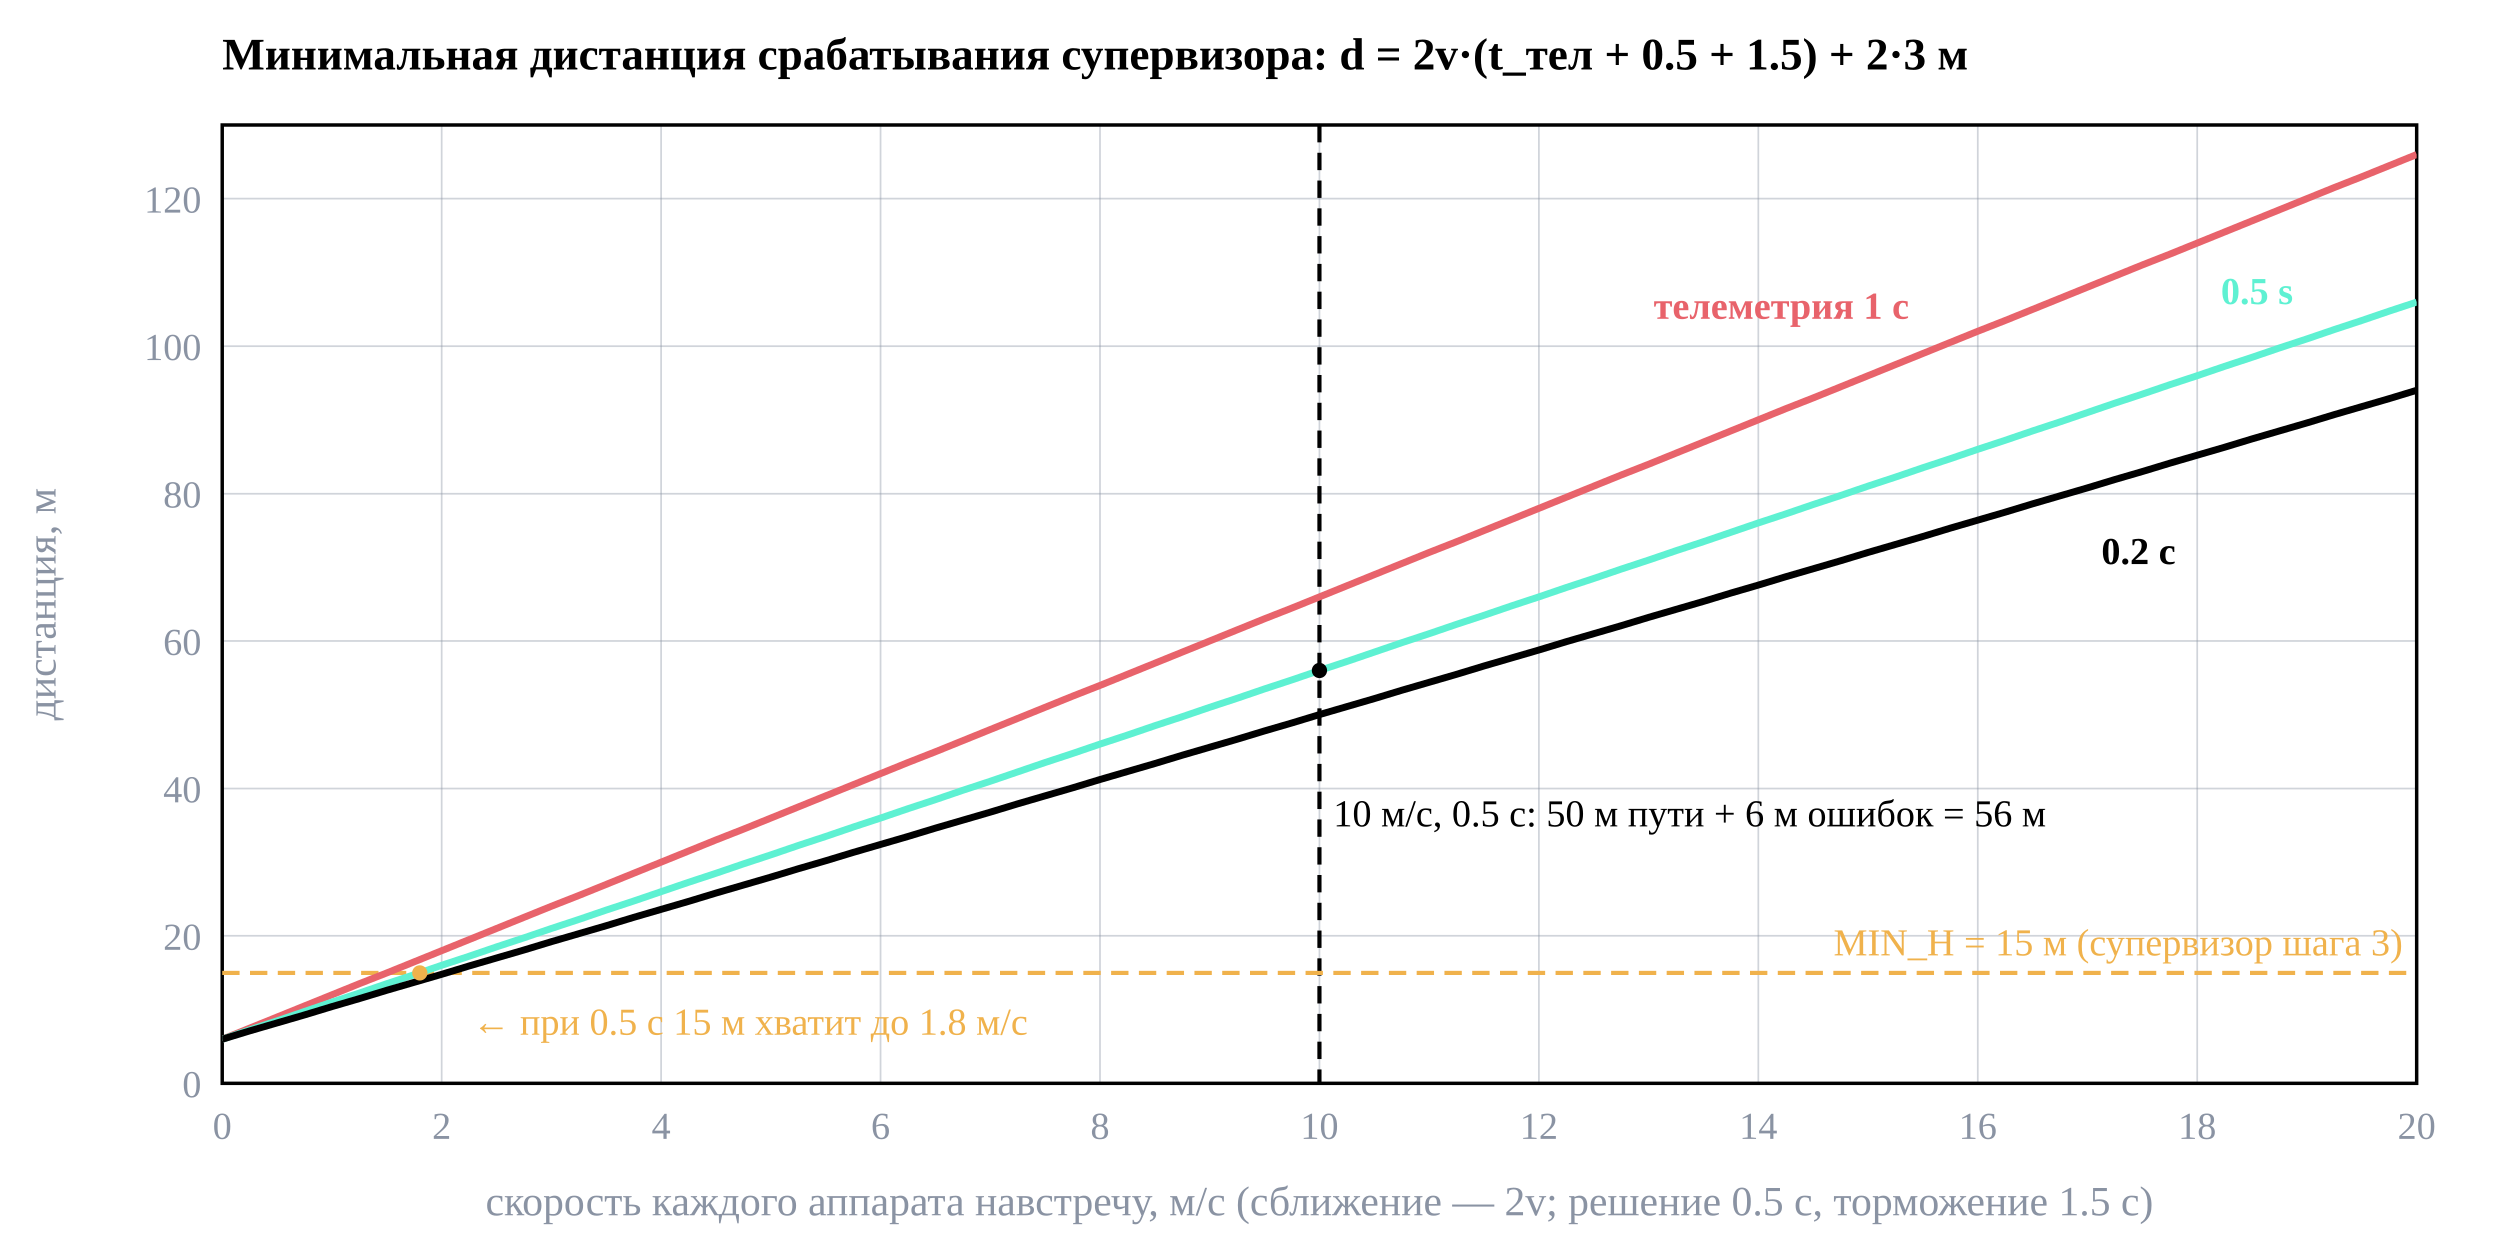
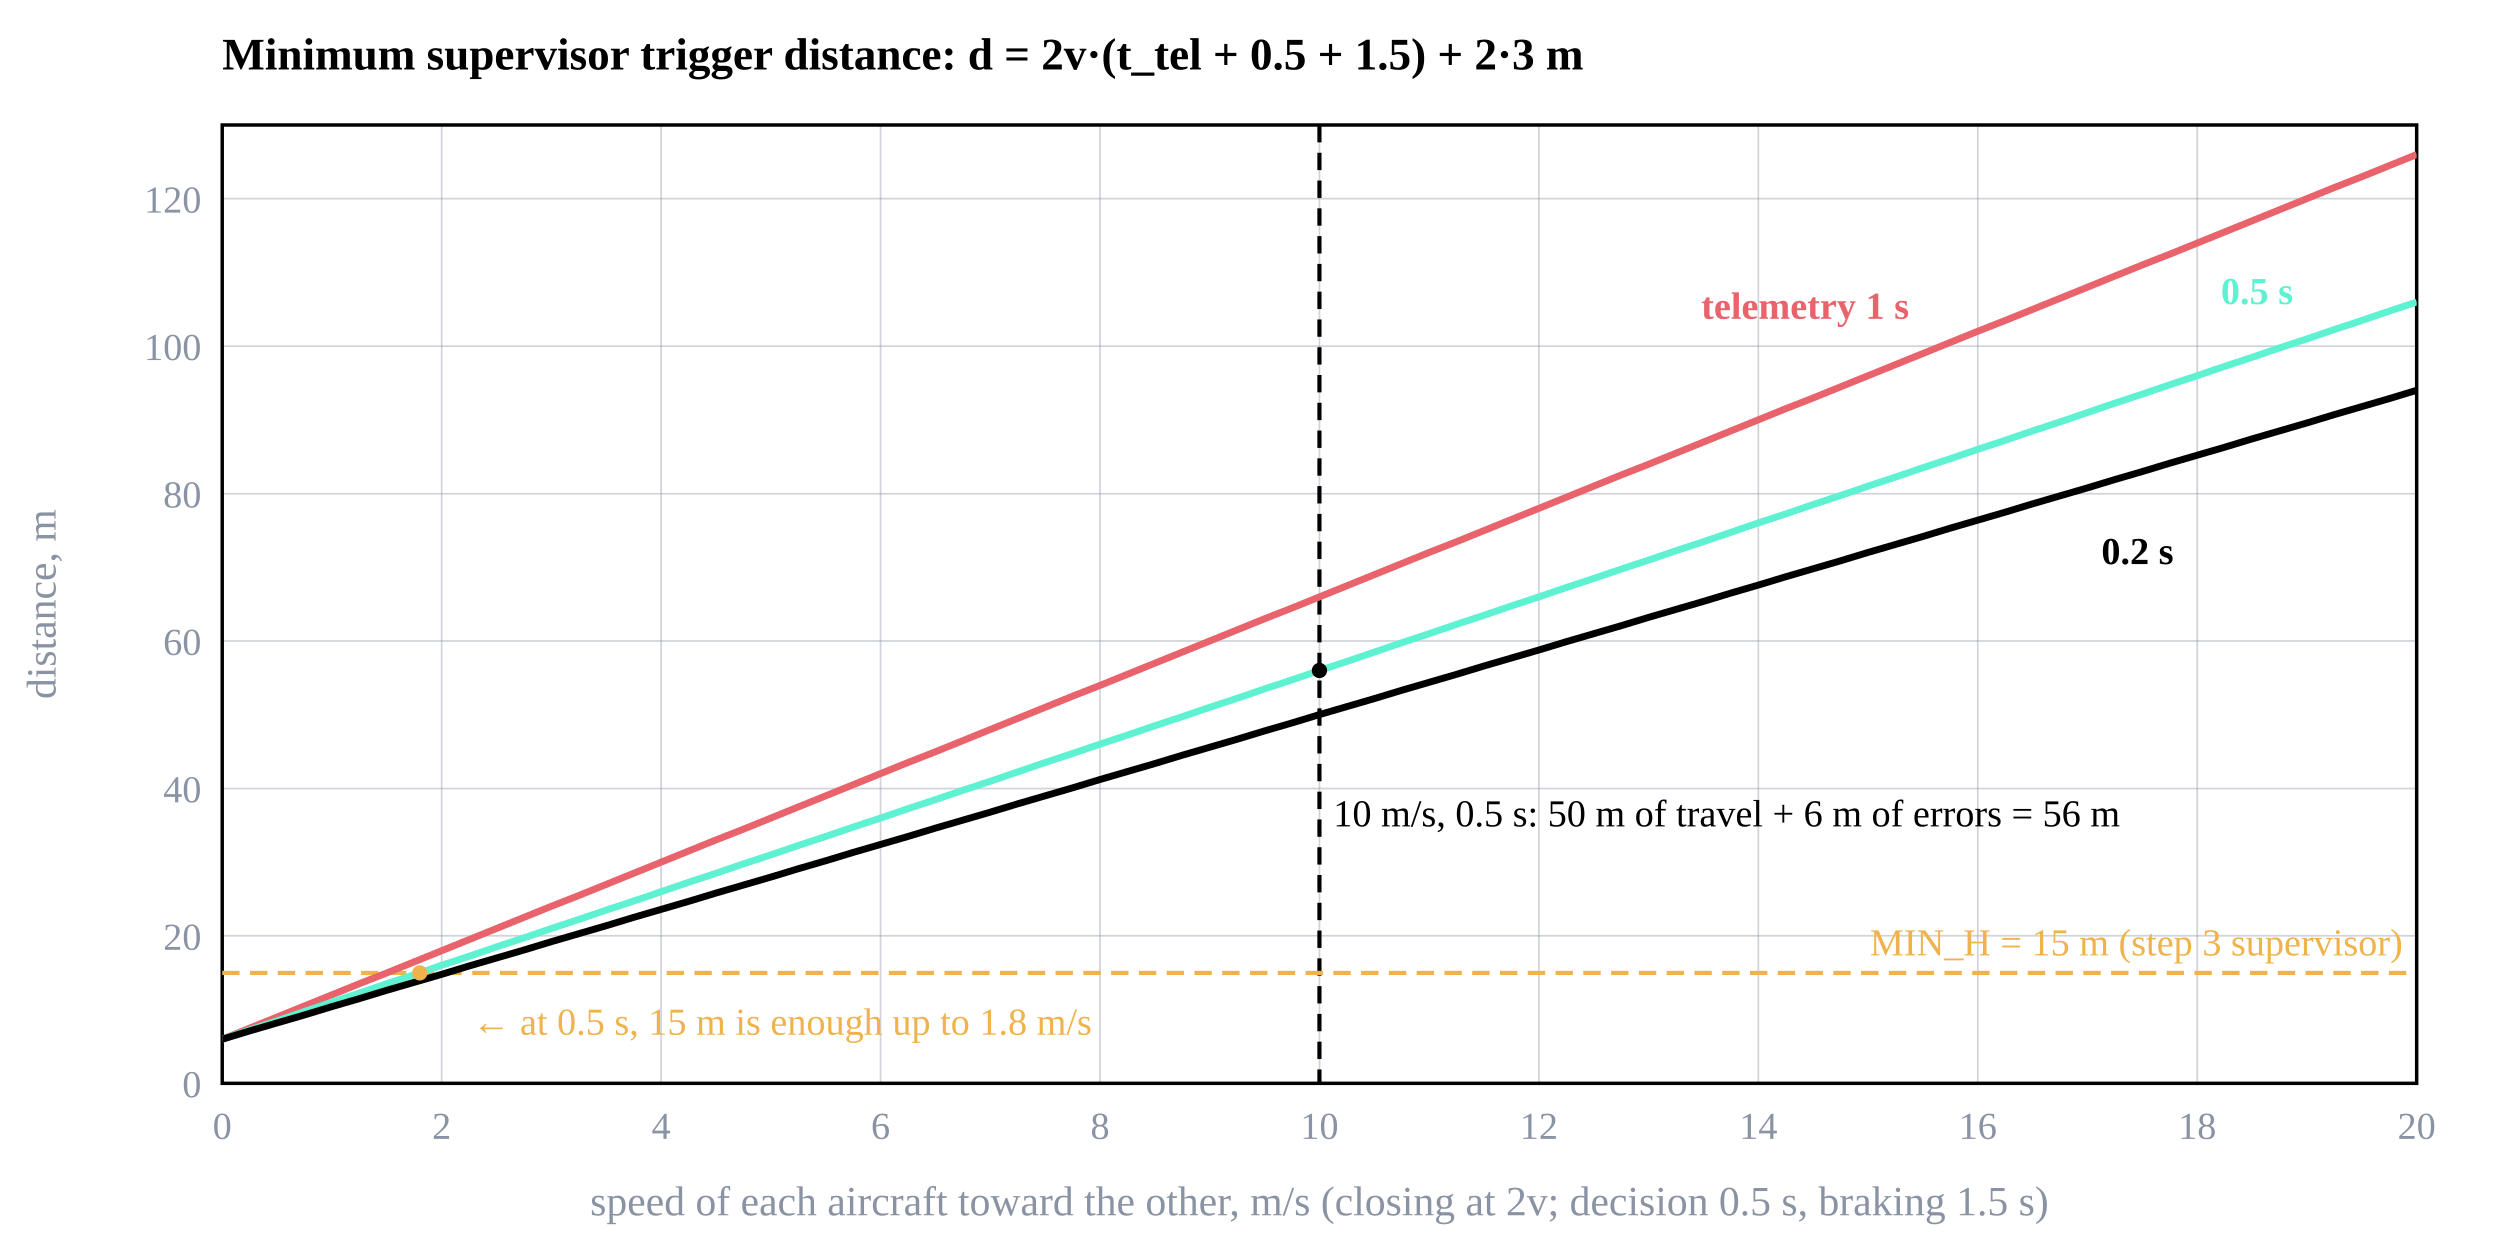
<svg xmlns="http://www.w3.org/2000/svg" viewBox="0 0 720 360" width="100%" role="img" aria-labelledby="t" style="max-width:720px;display:block;margin:0 auto">
  <style>text{font-family: var(--gc-font-mono, ui-monospace, Menlo, monospace); font-size: 12px;fill:currentColor} .m{fill:var(--gc-ink-muted, #8a93a3)} .a{fill:var(--gc-accent-hud, #5ef1d2)} .w{fill:var(--gc-signal-amber, #f0b24c)} .d{fill:var(--gc-signal-red, #e8636b)} .box{fill:var(--gc-surface-200, rgba(128,128,128,0.08));stroke:currentColor;stroke-width:1.2} .boxa{fill:var(--gc-surface-200, rgba(128,128,128,0.08));stroke:var(--gc-accent-hud, #5ef1d2);stroke-width:1.6} .ln{stroke:currentColor;stroke-width:1.2;fill:none} .lna{stroke:var(--gc-accent-hud, #5ef1d2);stroke-width:1.6;fill:none} .lnm{stroke:var(--gc-ink-muted, #8a93a3);stroke-width:1;fill:none;stroke-dasharray:4 3} .t{font-size:11px} .b{font-weight:600}</style>
  <defs>
    <marker id="ar" viewBox="0 0 10 10" refX="9" refY="5" markerWidth="7" markerHeight="7" orient="auto-start-reverse">
      <path d="M0 0L10 5L0 10z" fill="currentColor" />
    </marker>
    <marker id="ara" viewBox="0 0 10 10" refX="9" refY="5" markerWidth="7" markerHeight="7" orient="auto-start-reverse">
      <path d="M0 0L10 5L0 10z" fill="var(--gc-accent-hud, #5ef1d2)" />
    </marker>
  </defs>
-   <text x="64" y="20" text-anchor="start" class="b" style="font-size:13px">Минимальная дистанция срабатывания супервизора: d = 2v·(t_тел + 0.5 + 1.5) + 2·3 м</text>
+   <text x="64" y="20" text-anchor="start" class="b" style="font-size:13px">Minimum supervisor trigger distance: d = 2v·(t_tel + 0.5 + 1.5) + 2·3 m</text>
  <line x1="64.0" y1="36" x2="64.0" y2="312" stroke="var(--gc-ink-muted, #8a93a3)" stroke-width="0.5" opacity="0.4" />
  <text x="64.0" y="328" text-anchor="middle" class="m t">0</text>
  <line x1="127.2" y1="36" x2="127.2" y2="312" stroke="var(--gc-ink-muted, #8a93a3)" stroke-width="0.5" opacity="0.4" />
  <text x="127.2" y="328" text-anchor="middle" class="m t">2</text>
  <line x1="190.4" y1="36" x2="190.4" y2="312" stroke="var(--gc-ink-muted, #8a93a3)" stroke-width="0.5" opacity="0.4" />
  <text x="190.4" y="328" text-anchor="middle" class="m t">4</text>
  <line x1="253.6" y1="36" x2="253.6" y2="312" stroke="var(--gc-ink-muted, #8a93a3)" stroke-width="0.5" opacity="0.4" />
  <text x="253.6" y="328" text-anchor="middle" class="m t">6</text>
  <line x1="316.8" y1="36" x2="316.8" y2="312" stroke="var(--gc-ink-muted, #8a93a3)" stroke-width="0.5" opacity="0.4" />
  <text x="316.8" y="328" text-anchor="middle" class="m t">8</text>
  <line x1="380.0" y1="36" x2="380.0" y2="312" stroke="var(--gc-ink-muted, #8a93a3)" stroke-width="0.5" opacity="0.4" />
  <text x="380.0" y="328" text-anchor="middle" class="m t">10</text>
  <line x1="443.2" y1="36" x2="443.2" y2="312" stroke="var(--gc-ink-muted, #8a93a3)" stroke-width="0.5" opacity="0.4" />
  <text x="443.2" y="328" text-anchor="middle" class="m t">12</text>
  <line x1="506.4" y1="36" x2="506.4" y2="312" stroke="var(--gc-ink-muted, #8a93a3)" stroke-width="0.5" opacity="0.4" />
  <text x="506.4" y="328" text-anchor="middle" class="m t">14</text>
  <line x1="569.6" y1="36" x2="569.6" y2="312" stroke="var(--gc-ink-muted, #8a93a3)" stroke-width="0.5" opacity="0.4" />
  <text x="569.6" y="328" text-anchor="middle" class="m t">16</text>
  <line x1="632.8" y1="36" x2="632.8" y2="312" stroke="var(--gc-ink-muted, #8a93a3)" stroke-width="0.5" opacity="0.4" />
  <text x="632.8" y="328" text-anchor="middle" class="m t">18</text>
  <line x1="696.0" y1="36" x2="696.0" y2="312" stroke="var(--gc-ink-muted, #8a93a3)" stroke-width="0.5" opacity="0.4" />
  <text x="696.0" y="328" text-anchor="middle" class="m t">20</text>
  <line x1="64" y1="312.0" x2="696" y2="312.0" stroke="var(--gc-ink-muted, #8a93a3)" stroke-width="0.5" opacity="0.4" />
  <text x="58" y="316.0" text-anchor="end" class="m t">0</text>
  <line x1="64" y1="269.5" x2="696" y2="269.5" stroke="var(--gc-ink-muted, #8a93a3)" stroke-width="0.5" opacity="0.4" />
  <text x="58" y="273.538" text-anchor="end" class="m t">20</text>
  <line x1="64" y1="227.1" x2="696" y2="227.1" stroke="var(--gc-ink-muted, #8a93a3)" stroke-width="0.5" opacity="0.4" />
  <text x="58" y="231.077" text-anchor="end" class="m t">40</text>
  <line x1="64" y1="184.6" x2="696" y2="184.6" stroke="var(--gc-ink-muted, #8a93a3)" stroke-width="0.5" opacity="0.4" />
  <text x="58" y="188.615" text-anchor="end" class="m t">60</text>
  <line x1="64" y1="142.2" x2="696" y2="142.2" stroke="var(--gc-ink-muted, #8a93a3)" stroke-width="0.5" opacity="0.4" />
  <text x="58" y="146.154" text-anchor="end" class="m t">80</text>
  <line x1="64" y1="99.7" x2="696" y2="99.7" stroke="var(--gc-ink-muted, #8a93a3)" stroke-width="0.5" opacity="0.4" />
  <text x="58" y="103.692" text-anchor="end" class="m t">100</text>
  <line x1="64" y1="57.2" x2="696" y2="57.2" stroke="var(--gc-ink-muted, #8a93a3)" stroke-width="0.5" opacity="0.4" />
  <text x="58" y="61.231" text-anchor="end" class="m t">120</text>
  <rect x="64" y="36" width="632" height="276" fill="none" stroke="currentColor" stroke-width="1" />
-   <text x="380.0" y="350" text-anchor="middle" class="m">скорость каждого аппарата навстречу, м/с (сближение — 2v; решение 0.5 с, торможение 1.5 с)</text>
-   <text transform="translate(16 174.0) rotate(-90)" text-anchor="middle" class="m">дистанция, м</text>
+   <text x="380.0" y="350" text-anchor="middle" class="m">speed of each aircraft toward the other, m/s (closing at 2v; decision 0.5 s, braking 1.5 s)</text>
+   <text transform="translate(16 174.0) rotate(-90)" text-anchor="middle" class="m">distance, m</text>
  <line x1="380.0" y1="36" x2="380.0" y2="312" stroke="currentColor" stroke-width="1.2" stroke-dasharray="5 3" />
-   <text x="384.0" y="238" text-anchor="start" class="t">10 м/с, 0.5 с: 50 м пути + 6 м ошибок = 56 м</text>
+   <text x="384.0" y="238" text-anchor="start" class="t">10 m/s, 0.5 s: 50 m of travel + 6 m of errors = 56 m</text>
  <line x1="64" y1="280.2" x2="696" y2="280.2" stroke="var(--gc-signal-amber, #f0b24c)" stroke-width="1.2" stroke-dasharray="5 3" />
-   <text x="692" y="275.154" text-anchor="end" class="w t">MIN_H = 15 м (супервизор шага 3)</text>
+   <text x="692" y="275.154" text-anchor="end" class="w t">MIN_H = 15 m (step 3 supervisor)</text>
  <clipPath id="pcd0c422e8">
    <rect x="64" y="36" width="632" height="276" />
  </clipPath>
  <path d="M64.0 299.3 L71.9 296.1 L79.8 292.9 L87.7 289.7 L95.6 286.5 L103.5 283.3 L111.4 280.2 L119.3 277.0 L127.2 273.8 L135.1 270.6 L143.0 267.4 L150.9 264.2 L158.8 261.0 L166.7 257.9 L174.6 254.7 L182.5 251.5 L190.4 248.3 L198.3 245.1 L206.2 241.9 L214.1 238.8 L222.0 235.6 L229.9 232.4 L237.8 229.2 L245.7 226.0 L253.6 222.8 L261.5 219.6 L269.4 216.5 L277.3 213.3 L285.2 210.1 L293.1 206.9 L301.0 203.7 L308.9 200.5 L316.8 197.4 L324.7 194.2 L332.6 191.0 L340.5 187.8 L348.4 184.6 L356.3 181.4 L364.2 178.2 L372.1 175.1 L380.0 171.9 L387.9 168.7 L395.8 165.5 L403.7 162.3 L411.6 159.1 L419.5 156.0 L427.4 152.8 L435.3 149.6 L443.2 146.4 L451.1 143.2 L459.0 140.0 L466.9 136.8 L474.8 133.7 L482.7 130.5 L490.6 127.3 L498.5 124.1 L506.4 120.9 L514.3 117.7 L522.2 114.6 L530.1 111.4 L538.0 108.2 L545.9 105.0 L553.8 101.8 L561.7 98.6 L569.6 95.4 L577.5 92.3 L585.4 89.1 L593.3 85.9 L601.2 82.7 L609.1 79.5 L617.0 76.3 L624.9 73.2 L632.8 70.0 L640.7 66.8 L648.6 63.6 L656.5 60.4 L664.4 57.2 L672.3 54.0 L680.2 50.9 L688.1 47.7 L696.0 44.5" fill="none" stroke="var(--gc-signal-red, #e8636b)" stroke-width="2" clip-path="url(#pcd0c422e8)" />
-   <text x="549.8" y="91.815" text-anchor="end" class="d t b">телеметрия 1 с</text>
+   <text x="549.8" y="91.815" text-anchor="end" class="d t b">telemetry 1 s</text>
  <path d="M64.0 299.3 L71.9 296.6 L79.8 294.0 L87.7 291.3 L95.6 288.6 L103.5 286.0 L111.4 283.3 L119.3 280.7 L127.2 278.0 L135.1 275.4 L143.0 272.7 L150.9 270.1 L158.8 267.4 L166.7 264.8 L174.6 262.1 L182.5 259.5 L190.4 256.8 L198.3 254.1 L206.2 251.5 L214.1 248.8 L222.0 246.2 L229.9 243.5 L237.8 240.9 L245.7 238.2 L253.6 235.6 L261.5 232.9 L269.4 230.3 L277.3 227.6 L285.2 225.0 L293.1 222.3 L301.0 219.6 L308.9 217.0 L316.8 214.3 L324.7 211.7 L332.6 209.0 L340.5 206.4 L348.4 203.7 L356.3 201.1 L364.2 198.4 L372.1 195.8 L380.0 193.1 L387.9 190.5 L395.8 187.8 L403.7 185.1 L411.6 182.5 L419.5 179.8 L427.4 177.2 L435.3 174.5 L443.2 171.9 L451.1 169.2 L459.0 166.6 L466.9 163.9 L474.8 161.3 L482.7 158.6 L490.6 156.0 L498.5 153.3 L506.4 150.6 L514.3 148.0 L522.2 145.3 L530.1 142.7 L538.0 140.0 L545.9 137.4 L553.8 134.7 L561.7 132.1 L569.6 129.4 L577.5 126.8 L585.4 124.1 L593.3 121.5 L601.2 118.8 L609.1 116.1 L617.0 113.5 L624.9 110.8 L632.8 108.2 L640.7 105.5 L648.6 102.9 L656.5 100.2 L664.4 97.6 L672.3 94.9 L680.2 92.3 L688.1 89.6 L696.0 87.0" fill="none" stroke="var(--gc-accent-hud, #5ef1d2)" stroke-width="2" clip-path="url(#pcd0c422e8)" />
  <text x="660.4" y="87.569" text-anchor="end" class="a t b">0.5 s</text>
  <path d="M64.0 299.3 L71.9 296.9 L79.8 294.6 L87.7 292.3 L95.6 289.9 L103.5 287.6 L111.4 285.2 L119.3 282.9 L127.2 280.6 L135.1 278.2 L143.0 275.9 L150.9 273.6 L158.8 271.2 L166.7 268.9 L174.6 266.6 L182.5 264.2 L190.4 261.9 L198.3 259.6 L206.2 257.2 L214.1 254.9 L222.0 252.6 L229.9 250.2 L237.8 247.9 L245.7 245.5 L253.6 243.2 L261.5 240.9 L269.4 238.5 L277.3 236.2 L285.2 233.9 L293.1 231.5 L301.0 229.2 L308.9 226.9 L316.8 224.5 L324.7 222.2 L332.6 219.9 L340.5 217.5 L348.4 215.2 L356.3 212.9 L364.2 210.5 L372.1 208.2 L380.0 205.8 L387.9 203.5 L395.8 201.2 L403.7 198.8 L411.6 196.5 L419.5 194.2 L427.4 191.8 L435.3 189.5 L443.2 187.2 L451.1 184.8 L459.0 182.5 L466.9 180.2 L474.8 177.8 L482.7 175.5 L490.6 173.2 L498.5 170.8 L506.4 168.5 L514.3 166.1 L522.2 163.8 L530.1 161.5 L538.0 159.1 L545.9 156.8 L553.8 154.5 L561.7 152.1 L569.6 149.8 L577.5 147.5 L585.4 145.1 L593.3 142.8 L601.2 140.5 L609.1 138.1 L617.0 135.8 L624.9 133.4 L632.8 131.1 L640.7 128.8 L648.6 126.4 L656.5 124.1 L664.4 121.8 L672.3 119.4 L680.2 117.1 L688.1 114.8 L696.0 112.4" fill="none" stroke="currentColor" stroke-width="2" clip-path="url(#pcd0c422e8)" />
-   <text x="605.2" y="162.455" text-anchor="start" class=" t b">0.2 с</text>
+   <text x="605.2" y="162.455" text-anchor="start" class=" t b">0.2 s</text>
  <circle cx="380.0" cy="193.1" r="2.2" fill="currentColor" clip-path="url(#pcd0c422e8)" />
  <circle cx="120.9" cy="280.2" r="2.2" fill="var(--gc-signal-amber, #f0b24c)" clip-path="url(#pcd0c422e8)" />
-   <text x="136" y="298" text-anchor="start" class="w t">← при 0.5 с 15 м хватит до 1.8 м/с</text>
+   <text x="136" y="298" text-anchor="start" class="w t">← at 0.5 s, 15 m is enough up to 1.8 m/s</text>
</svg>
